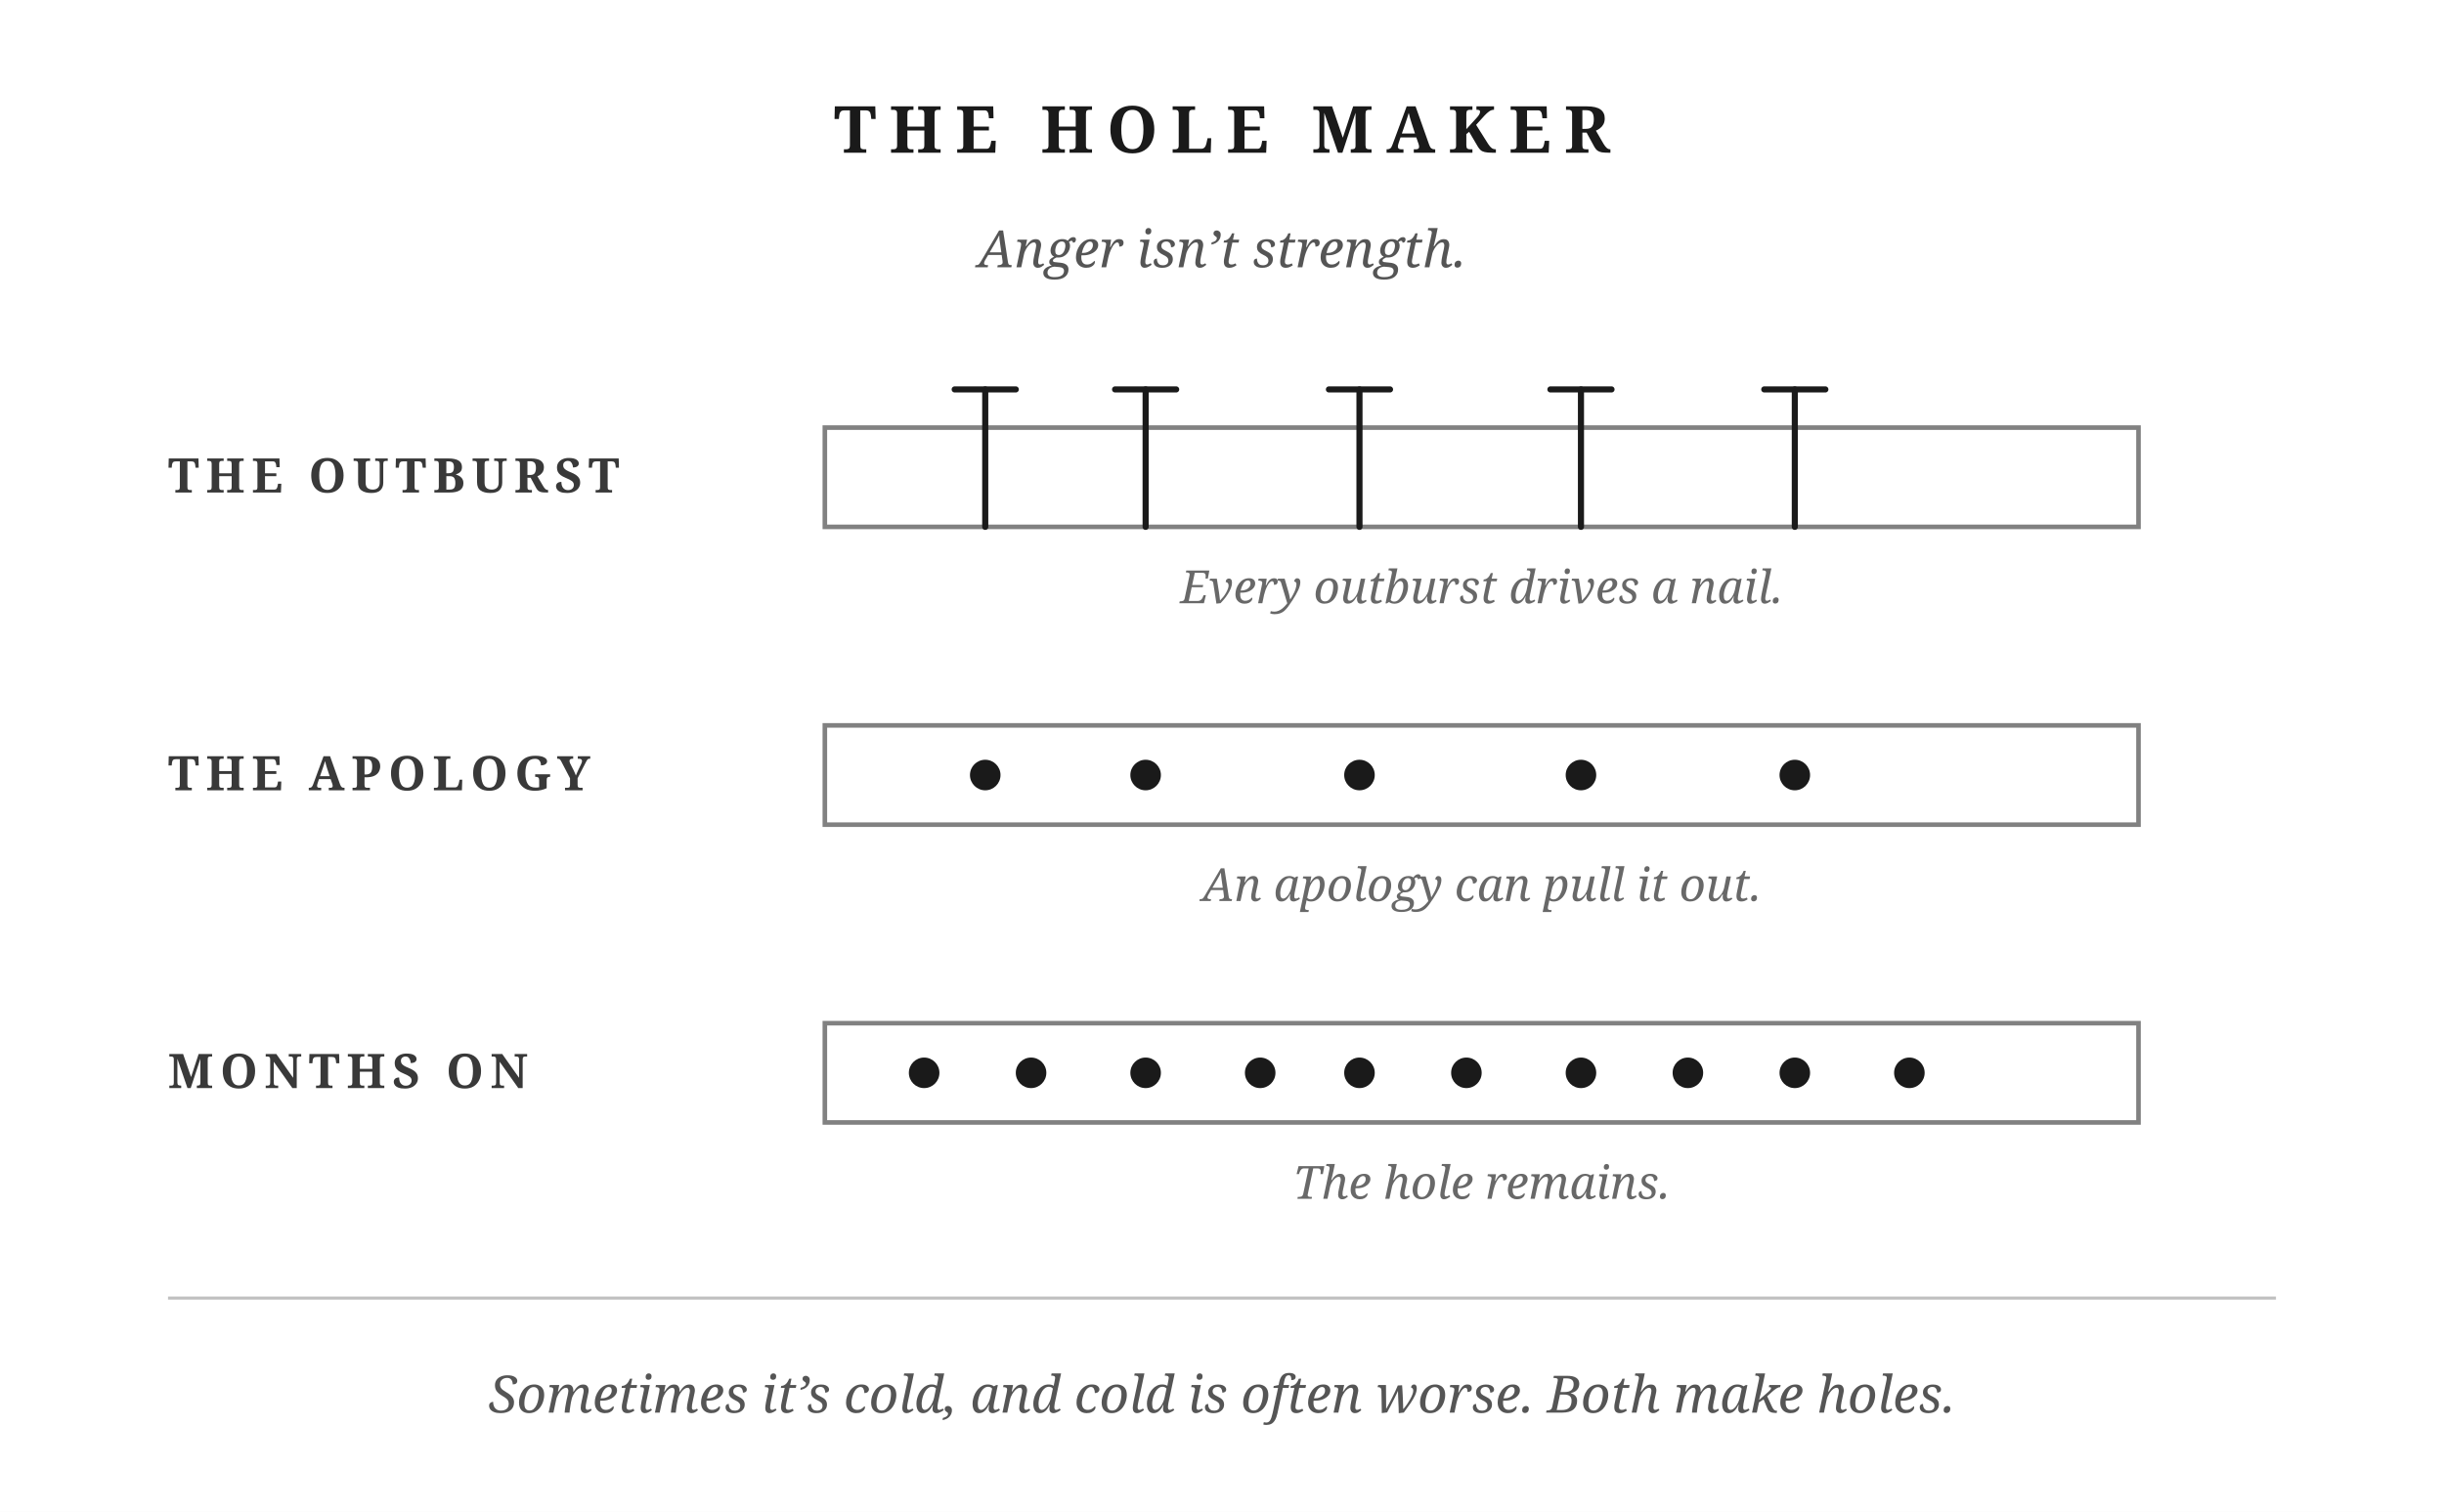
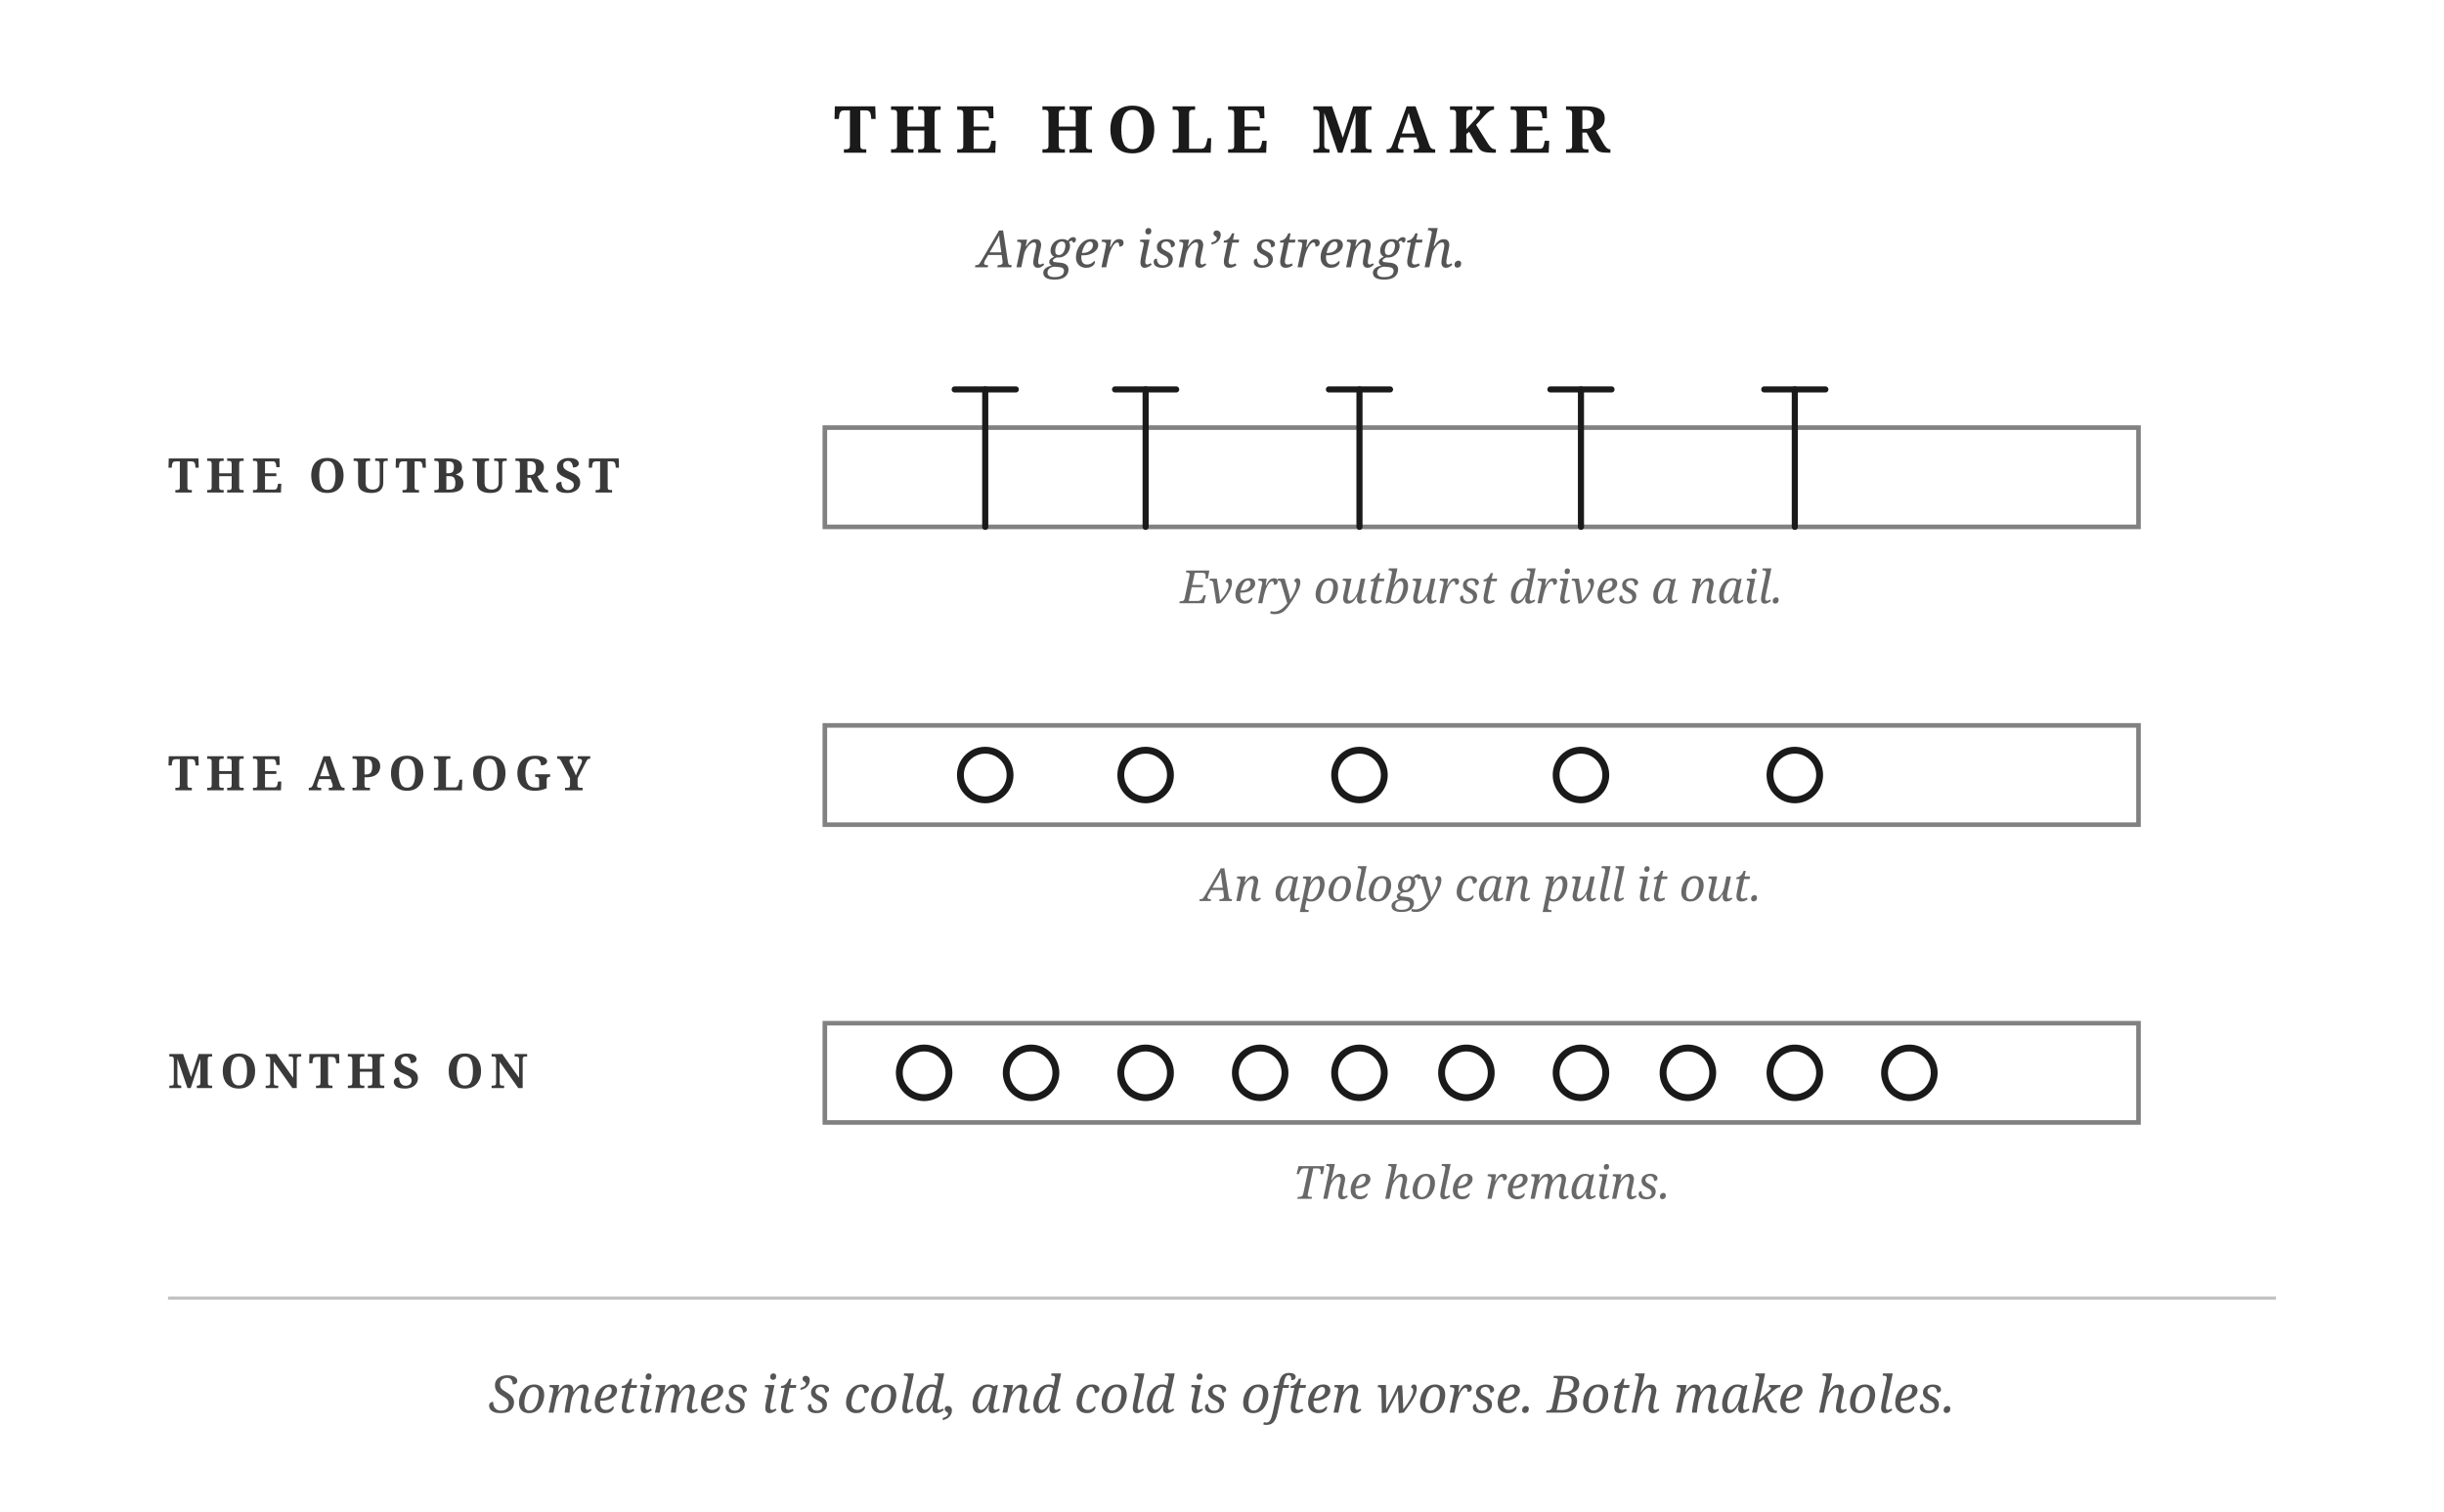
<svg xmlns="http://www.w3.org/2000/svg" viewBox="0 0 640 396" style="color:#1a1a1a" role="img" aria-label="The Hole Maker">
  <style>
    .ttl{font:600 17px Georgia,serif;letter-spacing:.20em;text-anchor:middle}
    .sub{font:italic 13.5px Georgia,serif;text-anchor:middle;opacity:.74}
    .lbl{font:600 12.5px Georgia,serif;letter-spacing:.14em;text-anchor:start;opacity:.86}
    .cap{font:italic 12px Georgia,serif;opacity:.66;text-anchor:middle}
    .capb{font:italic 13.5px Georgia,serif;opacity:.74;text-anchor:middle}
    .rule{stroke:currentColor;stroke-width:.8;opacity:.28}
  </style>
  <rect x="0" y="0" width="640" height="396" fill="#ffffff" />
  <g fill="currentColor">
    <text class="ttl" x="320" y="40">THE HOLE MAKER</text>
    <text class="sub" x="320" y="70">Anger isn’t strength.</text>
  </g>
  <g fill="none" stroke="currentColor" stroke-width="1.2" opacity=".55">
    <rect x="216" y="112" width="344" height="26" />
  </g>
  <g stroke="currentColor" stroke-width="1.6" fill="none" stroke-linecap="round">
    <path d="M258 102v36" />
    <path d="M300 102v36" />
    <path d="M356 102v36" />
    <path d="M414 102v36" />
    <path d="M470 102v36" />
    <path d="M250 102h16" />
    <path d="M292 102h16" />
    <path d="M348 102h16" />
    <path d="M406 102h16" />
    <path d="M462 102h16" />
  </g>
  <g fill="none" stroke="currentColor" stroke-width="1.2" opacity=".55">
    <rect x="216" y="190" width="344" height="26" />
  </g>
-   <g fill="currentColor">
-     <circle cx="258" cy="203" r="4" />
-     <circle cx="300" cy="203" r="4" />
-     <circle cx="356" cy="203" r="4" />
-     <circle cx="414" cy="203" r="4" />
-     <circle cx="470" cy="203" r="4" />
+   <g fill="#ffffff" stroke="currentColor" stroke-width="1.8">
+     <circle cx="258" cy="203" r="6.5" />
+     <circle cx="300" cy="203" r="6.5" />
+     <circle cx="356" cy="203" r="6.5" />
+     <circle cx="414" cy="203" r="6.5" />
+     <circle cx="470" cy="203" r="6.5" />
  </g>
  <g fill="none" stroke="currentColor" stroke-width="1.2" opacity=".55">
    <rect x="216" y="268" width="344" height="26" />
  </g>
-   <g fill="currentColor">
-     <circle cx="242" cy="281" r="4" />
-     <circle cx="270" cy="281" r="4" />
-     <circle cx="300" cy="281" r="4" />
-     <circle cx="330" cy="281" r="4" />
-     <circle cx="356" cy="281" r="4" />
-     <circle cx="384" cy="281" r="4" />
-     <circle cx="414" cy="281" r="4" />
-     <circle cx="442" cy="281" r="4" />
-     <circle cx="470" cy="281" r="4" />
-     <circle cx="500" cy="281" r="4" />
+   <g fill="#ffffff" stroke="currentColor" stroke-width="1.8">
+     <circle cx="242" cy="281" r="6.5" />
+     <circle cx="270" cy="281" r="6.5" />
+     <circle cx="300" cy="281" r="6.5" />
+     <circle cx="330" cy="281" r="6.5" />
+     <circle cx="356" cy="281" r="6.5" />
+     <circle cx="384" cy="281" r="6.5" />
+     <circle cx="414" cy="281" r="6.5" />
+     <circle cx="442" cy="281" r="6.5" />
+     <circle cx="470" cy="281" r="6.5" />
+     <circle cx="500" cy="281" r="6.5" />
  </g>
  <g fill="currentColor">
    <text class="lbl" x="44" y="129">THE OUTBURST</text>
    <text class="lbl" x="44" y="207">THE APOLOGY</text>
    <text class="lbl" x="44" y="285">MONTHS ON</text>
  </g>
  <g fill="currentColor">
    <text class="cap" x="388" y="158">Every outburst drives a nail.</text>
    <text class="cap" x="388" y="236">An apology can pull it out.</text>
    <text class="cap" x="388" y="314">The hole remains.</text>
  </g>
  <g class="rule" fill="none">
    <path d="M44 340h552" />
  </g>
  <g fill="currentColor">
    <text class="capb" x="320" y="370">Sometimes it’s cold, and cold is often worse. Both make holes.</text>
  </g>
</svg>
